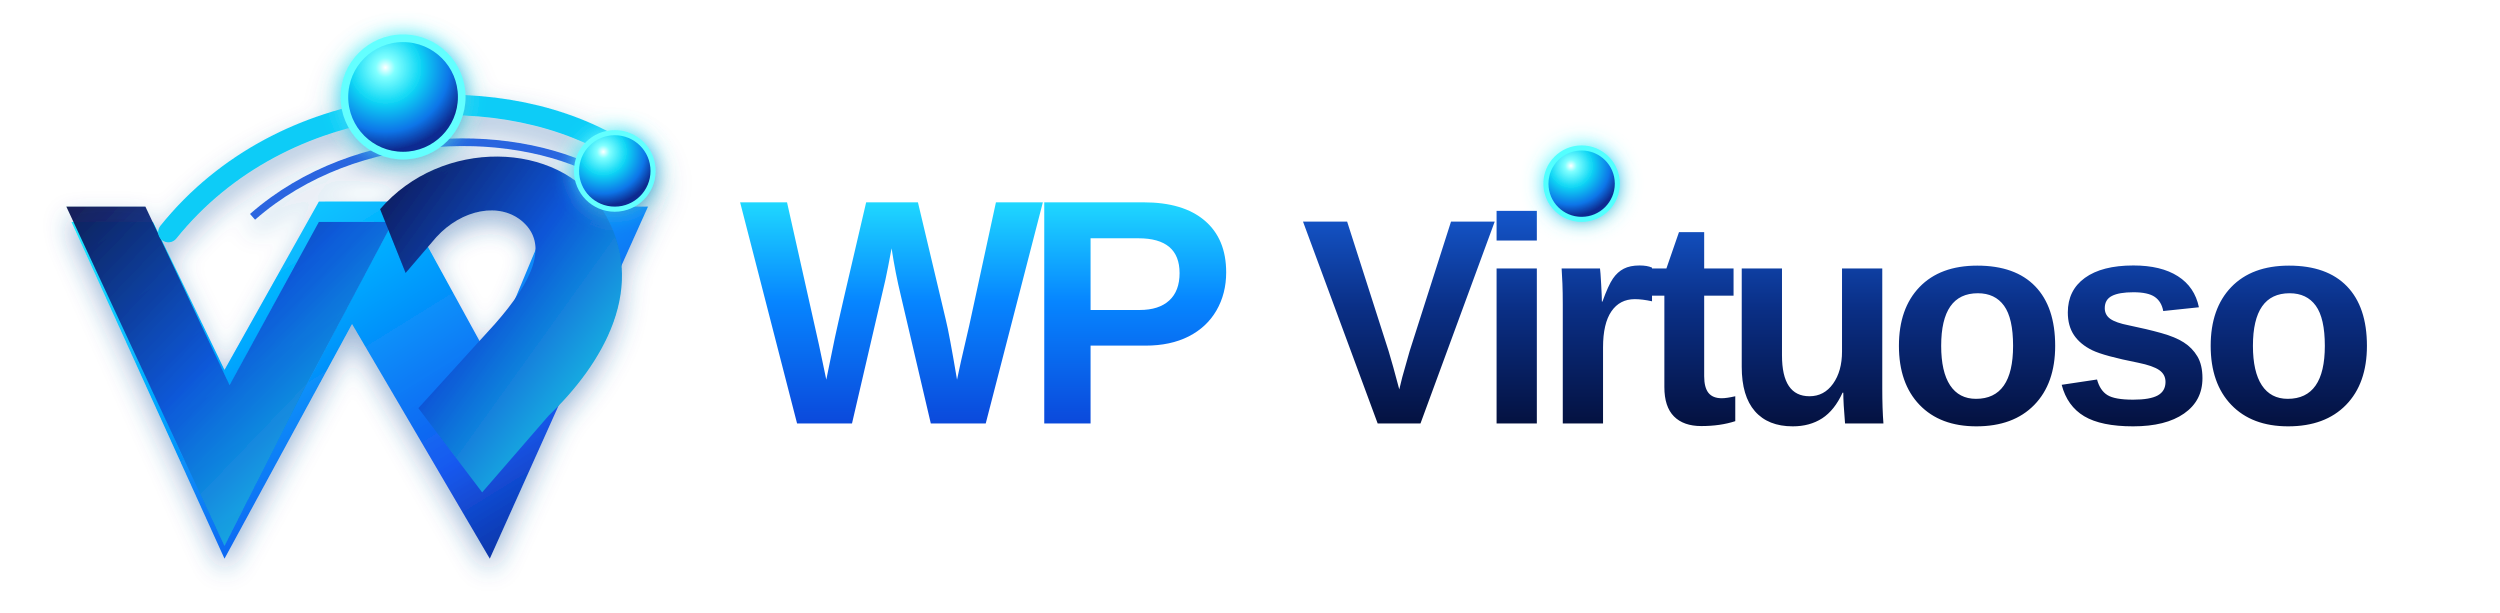
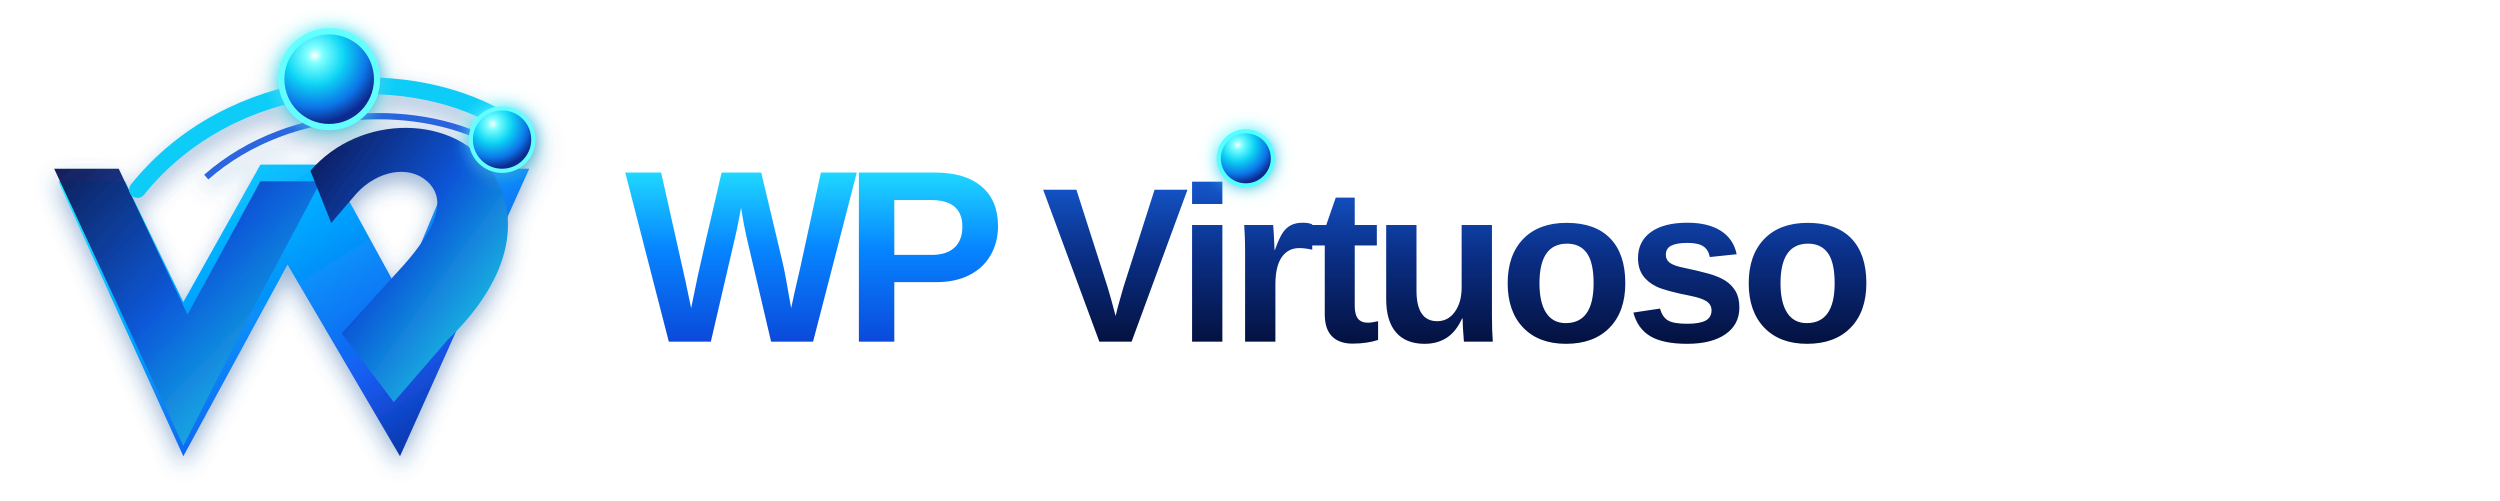
- <svg xmlns="http://www.w3.org/2000/svg" viewBox="0 0 980 240" role="img" aria-labelledby="title desc">
+ <svg xmlns="http://www.w3.org/2000/svg" viewBox="0 0 1200 240" role="img" aria-labelledby="title desc">
  <defs>
    <linearGradient id="g1" x1="0" y1="0" x2="1" y2="1">
      <stop offset="0" stop-color="#20f0ff" />
      <stop offset="0.35" stop-color="#00a9ff" />
      <stop offset="0.7" stop-color="#1559ef" />
      <stop offset="1" stop-color="#071a72" />
    </linearGradient>
    <linearGradient id="g2" x1="0" y1="0" x2="1" y2="1">
      <stop offset="0" stop-color="#07154f" />
      <stop offset="0.45" stop-color="#0b55d7" />
      <stop offset="1" stop-color="#22f0e8" />
    </linearGradient>
    <linearGradient id="textBlue" x1="0" y1="0" x2="0" y2="1">
      <stop offset="0" stop-color="#1fd8ff" />
      <stop offset="0.45" stop-color="#0685ff" />
      <stop offset="1" stop-color="#0b49db" />
    </linearGradient>
    <linearGradient id="textNavy" x1="0" y1="0" x2="0" y2="1">
      <stop offset="0" stop-color="#1456cb" />
      <stop offset="0.45" stop-color="#0a2f86" />
      <stop offset="1" stop-color="#04113f" />
    </linearGradient>
    <radialGradient id="node" cx="35%" cy="25%" r="70%">
      <stop offset="0" stop-color="#ffffff" />
      <stop offset="0.12" stop-color="#80ffff" />
      <stop offset="0.42" stop-color="#12d8f5" />
      <stop offset="0.78" stop-color="#0875e8" />
      <stop offset="1" stop-color="#092c91" />
    </radialGradient>
    <filter id="shadow" x="-40%" y="-40%" width="180%" height="180%">
      <feGaussianBlur in="SourceAlpha" stdDeviation="5" result="b" />
      <feOffset dy="5" result="o" />
      <feColorMatrix in="o" type="matrix" values="0 0 0 0 0.02 0 0 0 0 0.12 0 0 0 0 0.38 0 0 0 .45 0" />
      <feMerge>
        <feMergeNode />
        <feMergeNode in="SourceGraphic" />
      </feMerge>
    </filter>
    <filter id="glow" x="-60%" y="-60%" width="220%" height="220%">
      <feGaussianBlur stdDeviation="4" result="blur" />
      <feMerge>
        <feMergeNode in="blur" />
        <feMergeNode in="SourceGraphic" />
      </feMerge>
    </filter>
  </defs>
  <g transform="translate(8 9)" filter="url(#shadow)">
    <path d="M20 78 L80 210 L130 118 L184 210 L246 72 L209 72 L184 132 L150 70 L117 70 L80 136 L52 78 Z" fill="url(#g1)" />
    <path d="M49 72 L82 142 L117 78 L146 78 L112 142 L80 205 L18 72 Z" fill="url(#g2)" opacity=".95" />
    <path d="M141 73 C165 45 211 46 228 73 C247 103 228 134 207 154 L181 184 L156 151 L186 118 C201 101 207 87 197 78 C188 70 173 73 163 84 L151 98 Z" fill="url(#g2)" />
    <path d="M58 82 C103 26 185 21 232 48" fill="none" stroke="#0cccf7" stroke-width="8" stroke-linecap="round" />
    <path d="M91 76 C132 40 196 40 231 61" fill="none" stroke="#1557dd" stroke-width="3" opacity=".9" />
    <circle cx="150" cy="29" r="23" fill="url(#node)" stroke="#64ffff" stroke-width="3" filter="url(#glow)" />
    <circle cx="233" cy="58" r="15" fill="url(#node)" stroke="#64ffff" stroke-width="2" filter="url(#glow)" />
  </g>
  <g font-family="Arial Black, Arial, Helvetica, sans-serif" font-weight="900">
-     <text x="290" y="166" font-size="126" fill="url(#textBlue)" letter-spacing="-8">WP</text>
-     <text x="510" y="166" font-size="115" fill="url(#textNavy)" letter-spacing="-6">Virtuoso</text>
+     <text x="300" y="164" font-size="118" fill="url(#textBlue)" letter-spacing="-7">WP</text>
+     <text x="500" y="164" font-size="106" fill="url(#textNavy)" letter-spacing="-4">Virtuoso</text>
  </g>
-   <circle cx="620" cy="72" r="14" fill="url(#node)" stroke="#52ffff" stroke-width="2" filter="url(#glow)" />
+   <circle cx="598" cy="76" r="13" fill="url(#node)" stroke="#52ffff" stroke-width="2" filter="url(#glow)" />
</svg>
